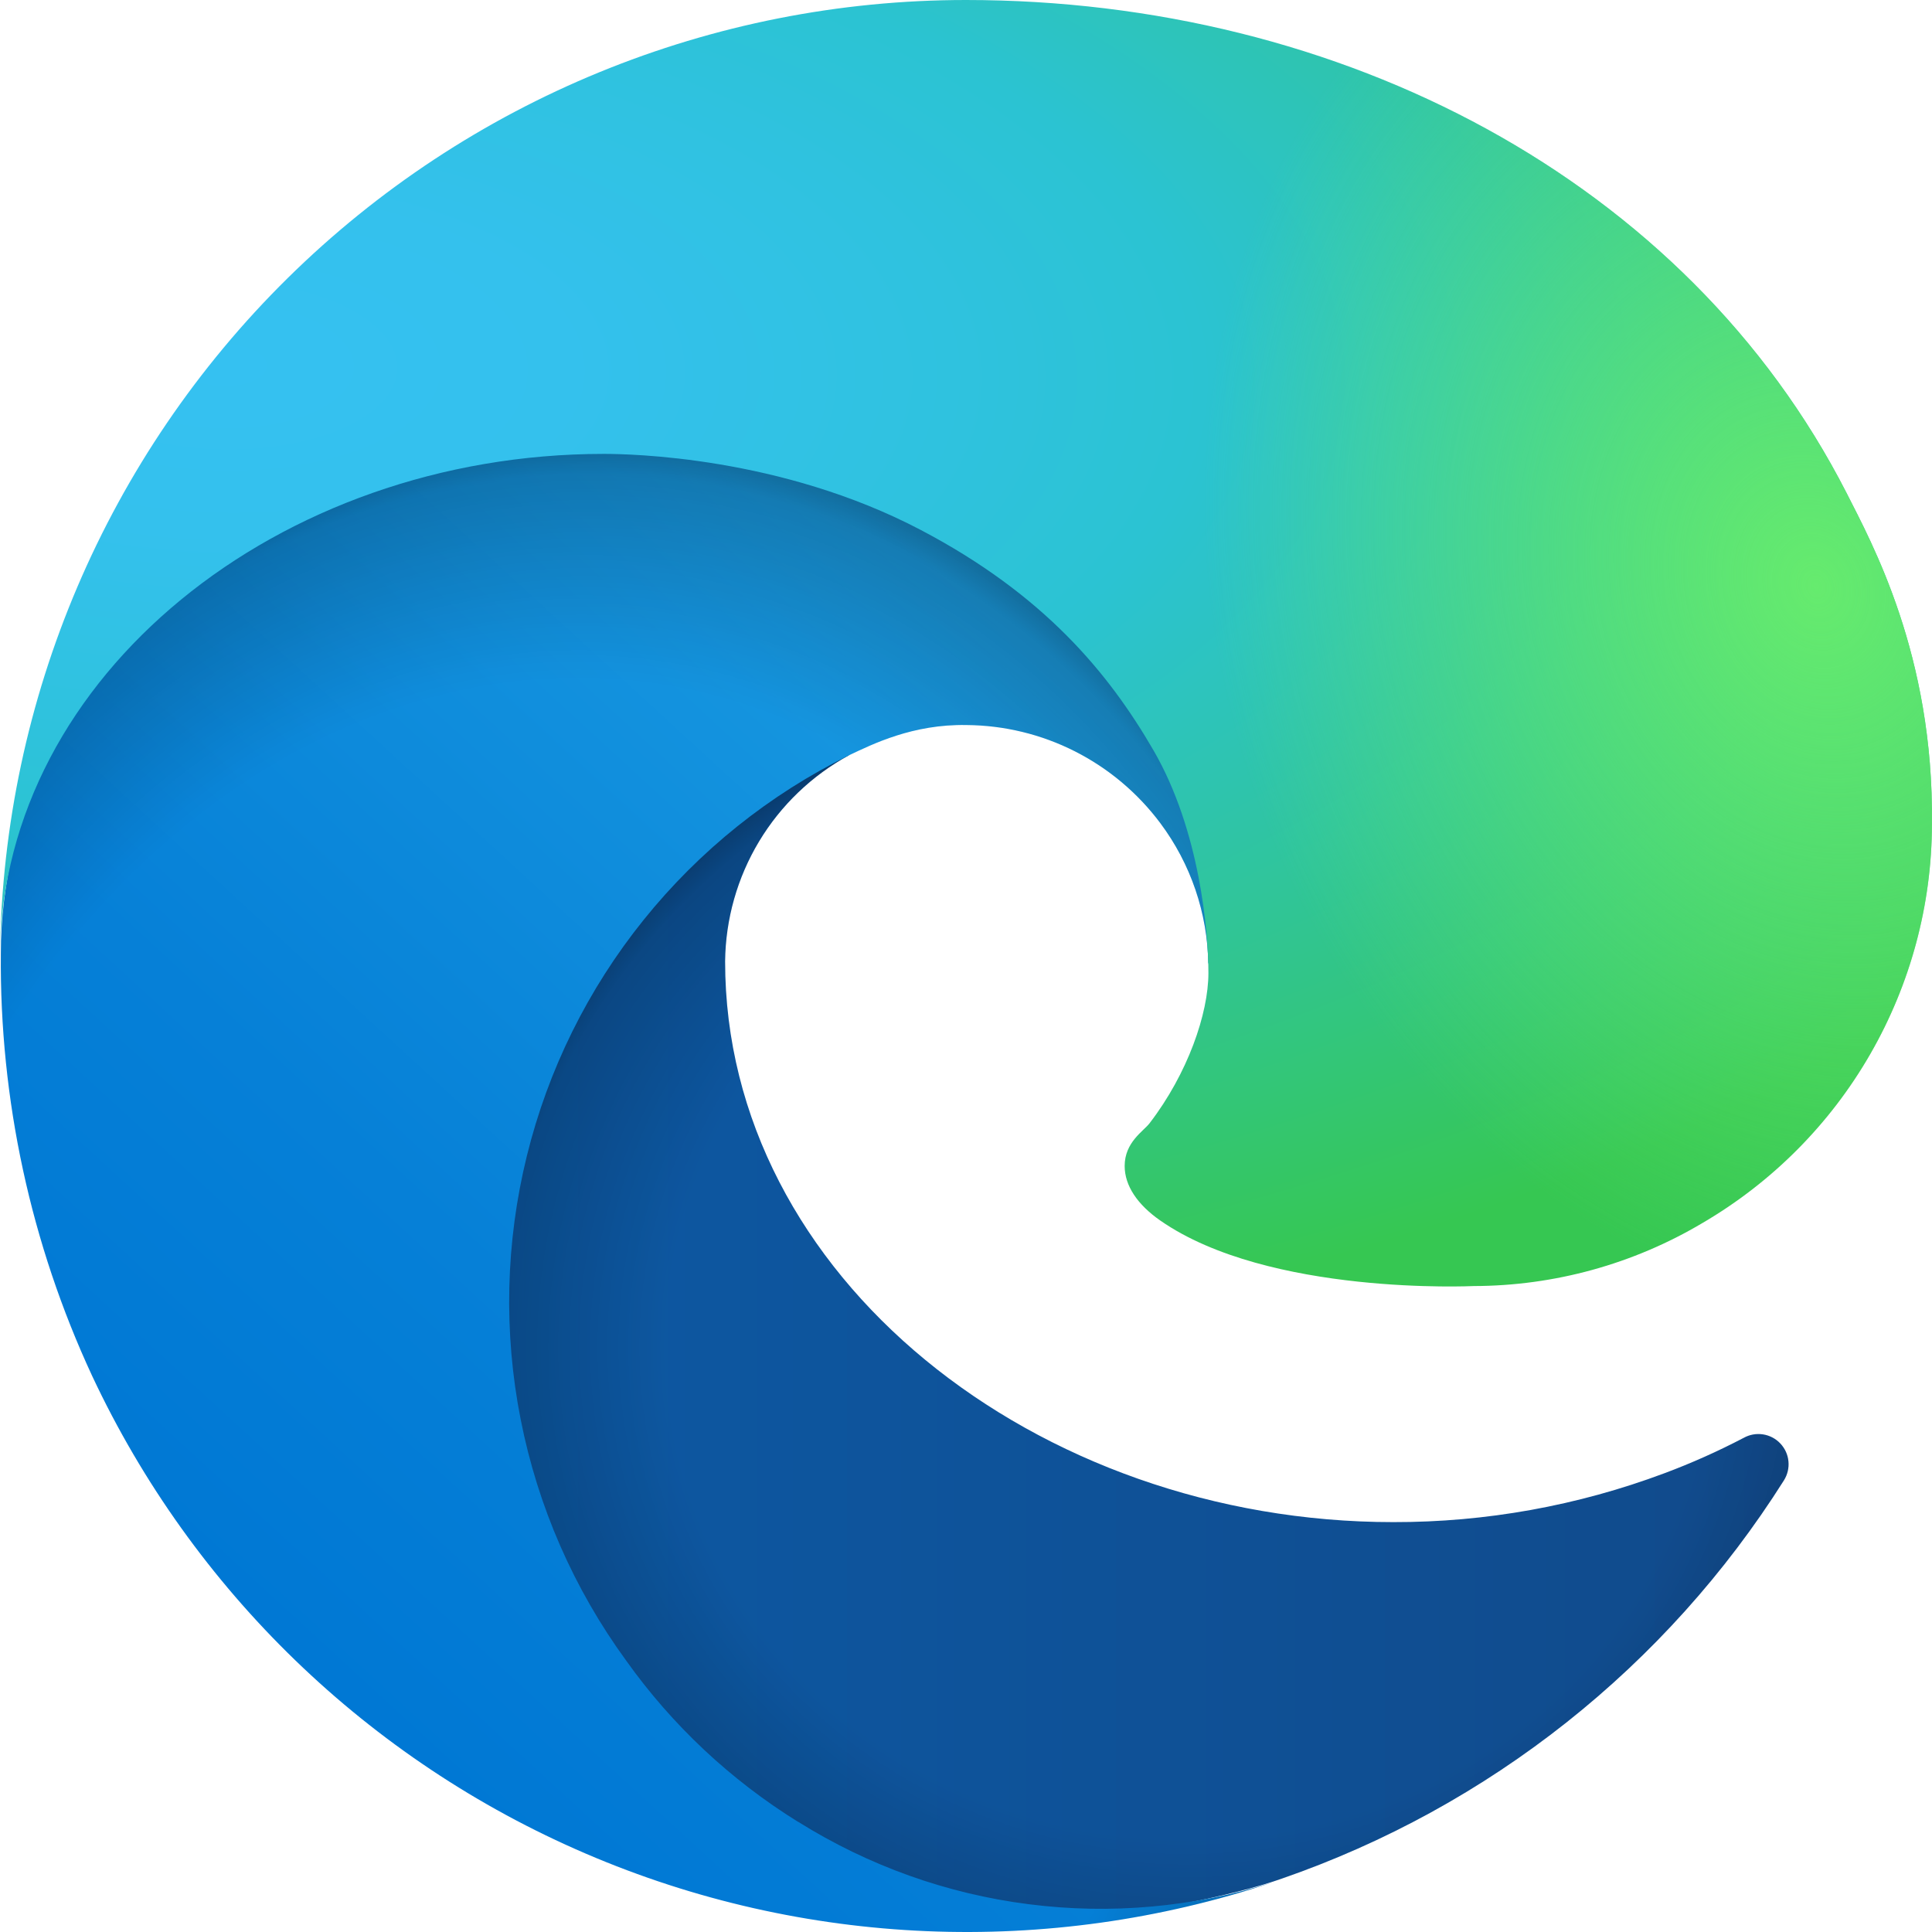
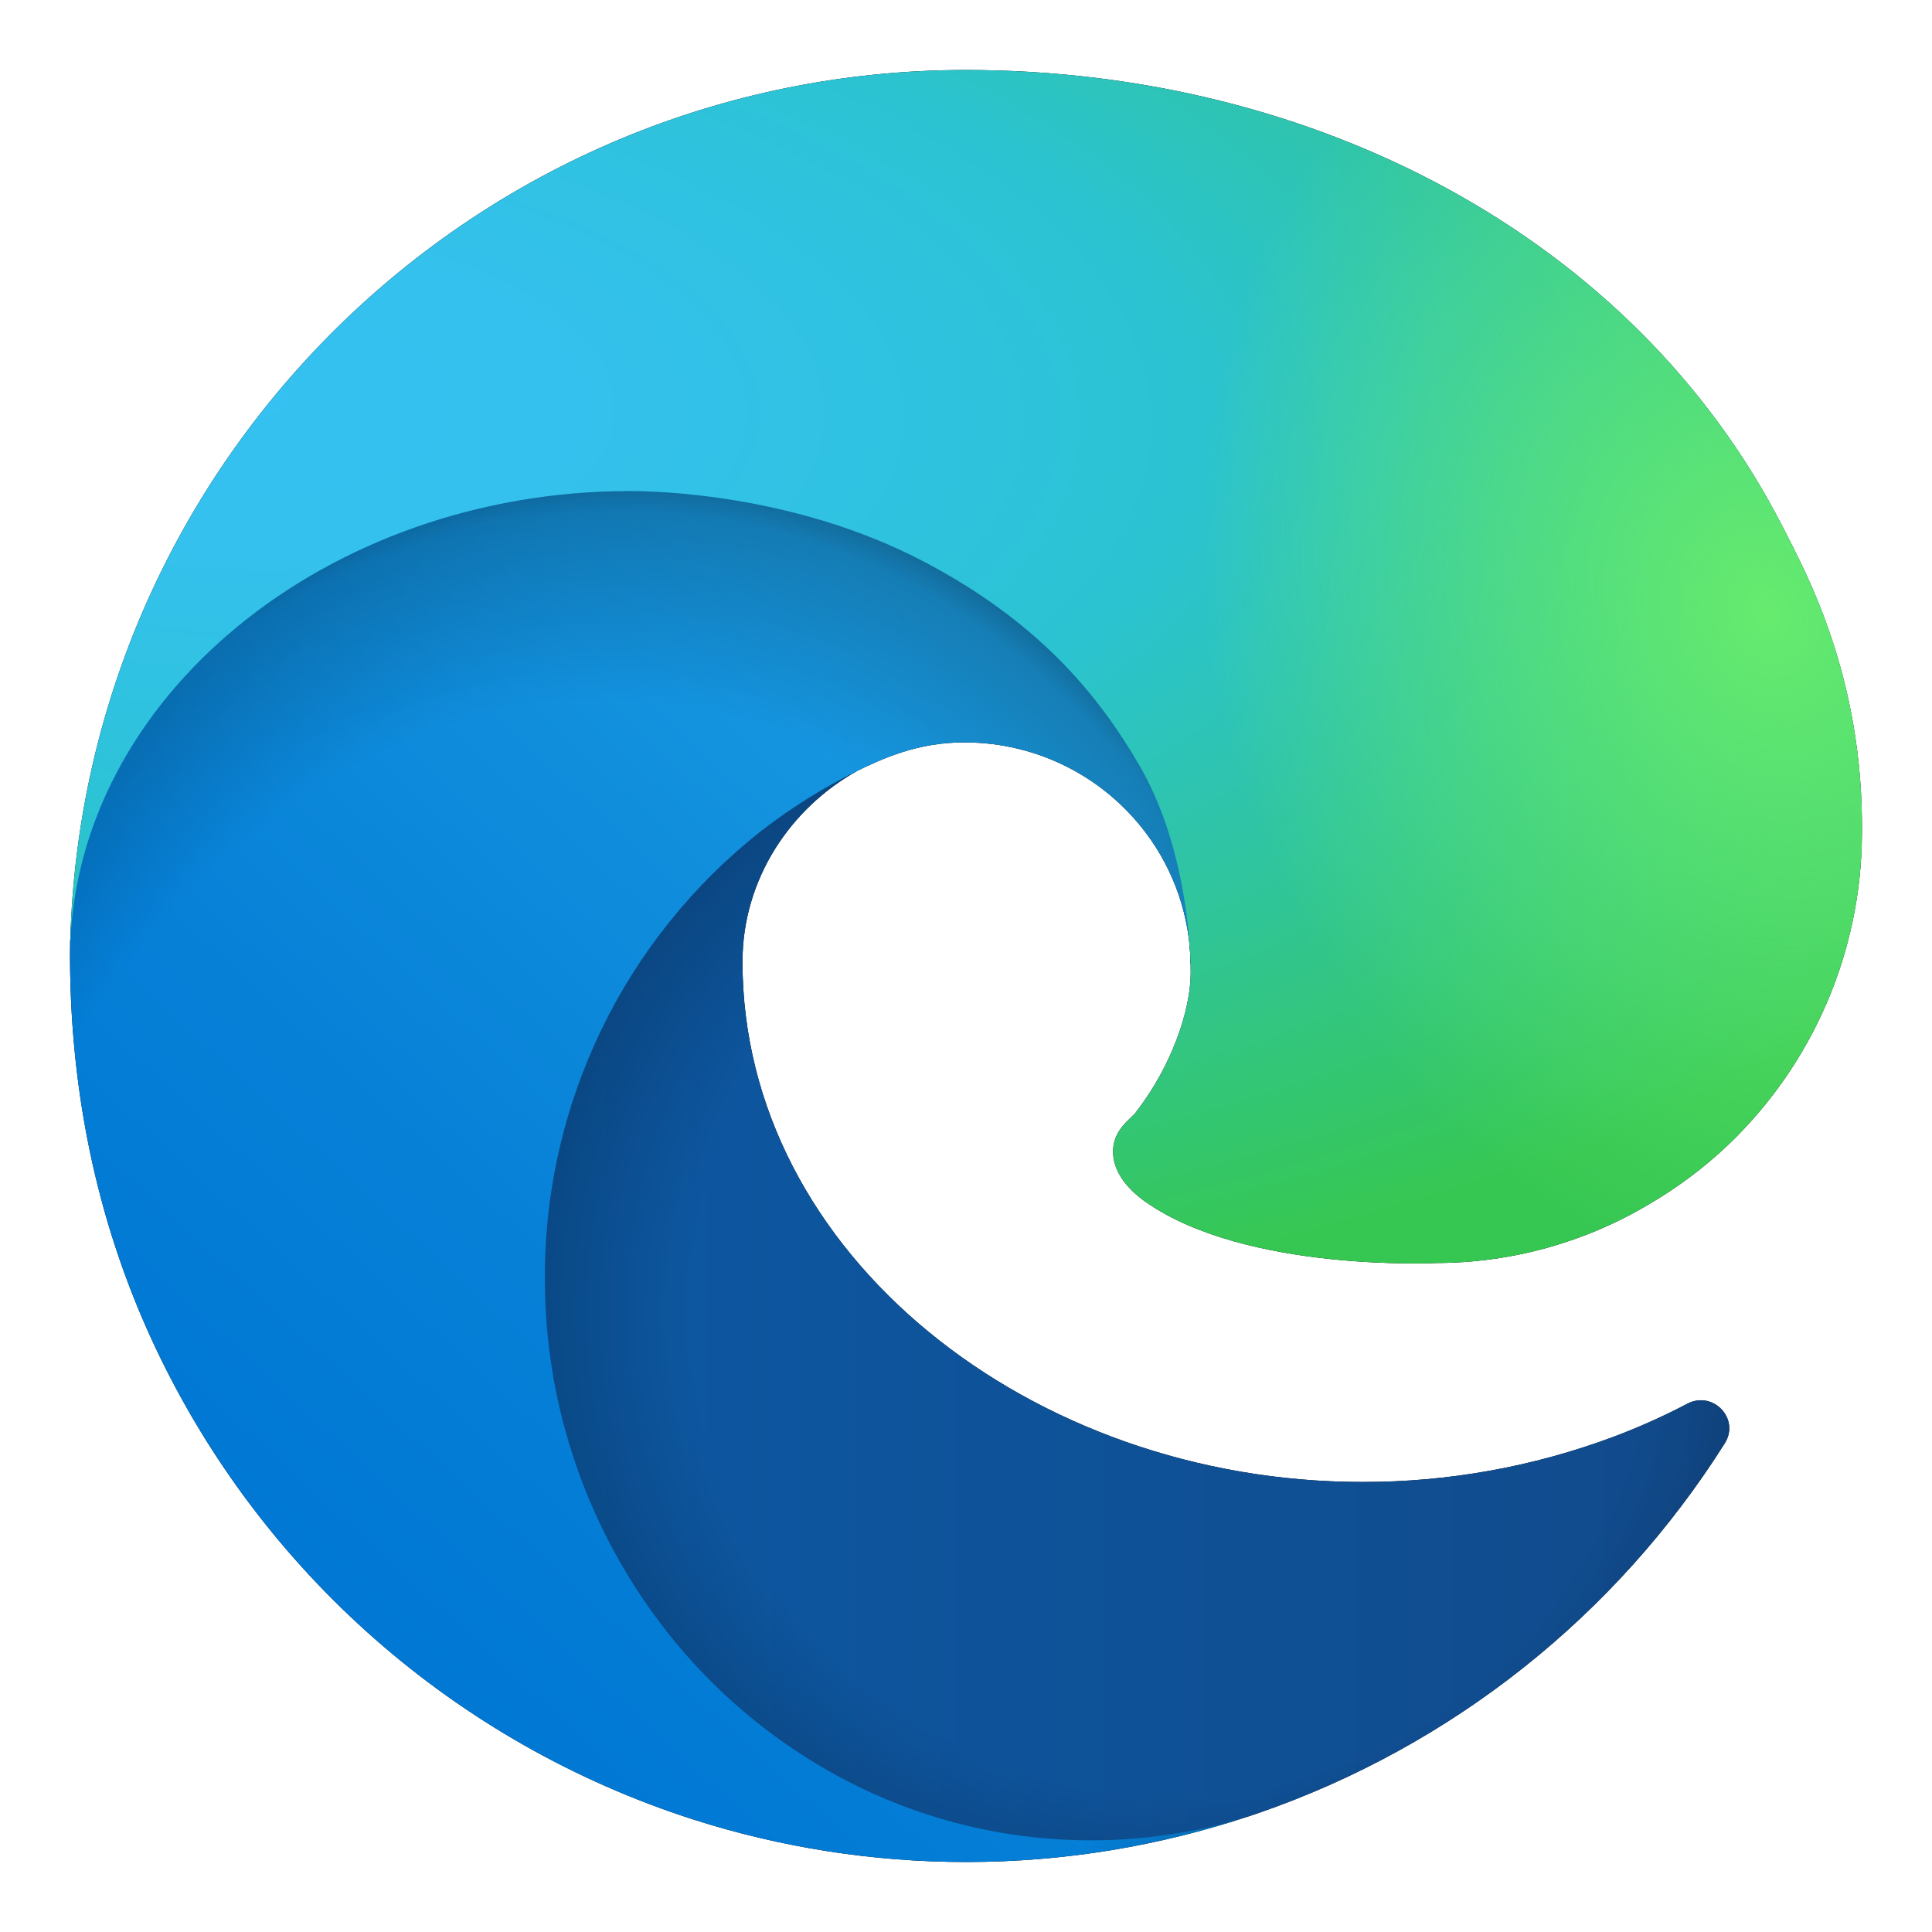
- <svg xmlns="http://www.w3.org/2000/svg" width="32" height="32" viewBox="0 0 32 32" fill="none">
-   <path d="M28.882 23.815C28.455 24.038 28.015 24.235 27.564 24.403C26.129 24.94 24.609 25.214 23.077 25.211C17.163 25.211 12.01 21.143 12.01 15.922C12.018 15.222 12.212 14.536 12.573 13.936C12.934 13.336 13.449 12.843 14.064 12.508C8.714 12.733 7.339 18.308 7.339 21.574C7.339 30.808 15.85 31.744 17.684 31.744C18.672 31.744 20.163 31.456 21.058 31.174L21.222 31.119C24.666 29.928 27.602 27.601 29.547 24.52C29.606 24.426 29.633 24.315 29.622 24.204C29.612 24.093 29.564 23.99 29.488 23.909C29.412 23.828 29.311 23.775 29.201 23.758C29.091 23.741 28.979 23.761 28.882 23.815V23.815Z" fill="url(#paint0_linear_9085_19210)" />
-   <path opacity="0.35" d="M28.882 23.815C28.455 24.038 28.015 24.235 27.564 24.403C26.129 24.94 24.609 25.214 23.077 25.211C17.163 25.211 12.01 21.143 12.01 15.922C12.018 15.222 12.212 14.536 12.573 13.936C12.934 13.336 13.449 12.843 14.064 12.508C8.714 12.733 7.339 18.308 7.339 21.574C7.339 30.808 15.85 31.744 17.684 31.744C18.672 31.744 20.163 31.456 21.058 31.174L21.222 31.119C24.666 29.928 27.602 27.601 29.547 24.52C29.606 24.426 29.633 24.315 29.622 24.204C29.612 24.093 29.564 23.99 29.488 23.909C29.412 23.828 29.311 23.775 29.201 23.758C29.091 23.741 28.979 23.761 28.882 23.815V23.815Z" fill="url(#paint1_radial_9085_19210)" />
-   <path d="M13.216 30.174C12.101 29.482 11.134 28.576 10.373 27.507C9.505 26.318 8.908 24.954 8.624 23.51C8.339 22.066 8.374 20.577 8.726 19.148C9.077 17.719 9.737 16.384 10.66 15.237C11.582 14.09 12.744 13.159 14.064 12.509C14.454 12.325 15.12 11.992 16.007 12.009C16.631 12.013 17.246 12.162 17.803 12.444C18.36 12.726 18.844 13.133 19.218 13.633C19.722 14.307 20.001 15.124 20.013 15.966C20.013 15.94 23.07 6.017 10.013 6.017C4.526 6.017 0.014 11.224 0.014 15.792C-0.008 18.209 0.509 20.599 1.527 22.791C3.192 26.341 6.102 29.157 9.705 30.703C13.308 32.25 17.354 32.419 21.074 31.179C19.771 31.59 18.395 31.713 17.041 31.54C15.686 31.368 14.385 30.903 13.227 30.179L13.216 30.174Z" fill="url(#paint2_linear_9085_19210)" />
-   <path opacity="0.41" d="M13.216 30.174C12.101 29.482 11.134 28.576 10.373 27.507C9.505 26.318 8.908 24.954 8.624 23.51C8.339 22.066 8.374 20.577 8.726 19.148C9.077 17.719 9.737 16.384 10.66 15.237C11.582 14.09 12.744 13.159 14.064 12.509C14.454 12.325 15.12 11.992 16.007 12.009C16.631 12.013 17.246 12.162 17.803 12.444C18.36 12.726 18.844 13.133 19.218 13.633C19.722 14.307 20.001 15.124 20.013 15.966C20.013 15.94 23.07 6.017 10.013 6.017C4.526 6.017 0.014 11.224 0.014 15.792C-0.008 18.209 0.509 20.599 1.527 22.791C3.192 26.341 6.102 29.157 9.705 30.703C13.308 32.25 17.354 32.419 21.074 31.179C19.771 31.59 18.395 31.713 17.041 31.54C15.686 31.368 14.385 30.903 13.227 30.179L13.216 30.174Z" fill="url(#paint3_radial_9085_19210)" />
-   <path d="M19.04 18.605C18.939 18.737 18.628 18.918 18.628 19.313C18.628 19.639 18.84 19.953 19.218 20.216C21.015 21.466 24.404 21.301 24.412 21.301C25.744 21.298 27.051 20.938 28.196 20.258C29.351 19.583 30.31 18.619 30.977 17.459C31.644 16.3 31.997 14.986 31.999 13.649C32.032 10.848 30.999 8.985 30.582 8.16C27.933 2.98 22.216 7.83214e-08 15.999 7.83214e-08C11.794 -0 7.759 1.654 4.765 4.606C1.771 7.558 0.059 11.569 0 15.773C0.06 11.206 4.6 7.518 9.999 7.518C10.437 7.518 12.932 7.56 15.249 8.777C17.291 9.849 18.361 11.144 19.105 12.427C19.878 13.761 20.015 15.446 20.015 16.117C20.015 16.788 19.672 17.783 19.04 18.605V18.605Z" fill="url(#paint4_radial_9085_19210)" />
-   <path d="M19.04 18.605C18.939 18.737 18.628 18.918 18.628 19.313C18.628 19.639 18.84 19.953 19.218 20.216C21.015 21.466 24.404 21.301 24.412 21.301C25.744 21.298 27.051 20.938 28.196 20.258C29.351 19.583 30.31 18.619 30.977 17.459C31.644 16.3 31.997 14.986 31.999 13.649C32.032 10.848 30.999 8.985 30.582 8.16C27.933 2.98 22.216 7.83214e-08 15.999 7.83214e-08C11.794 -0 7.759 1.654 4.765 4.606C1.771 7.558 0.059 11.569 0 15.773C0.06 11.206 4.6 7.518 9.999 7.518C10.437 7.518 12.932 7.56 15.249 8.777C17.291 9.849 18.361 11.144 19.105 12.427C19.878 13.761 20.015 15.446 20.015 16.117C20.015 16.788 19.672 17.783 19.04 18.605V18.605Z" fill="url(#paint5_radial_9085_19210)" />
-   <defs>
-     <linearGradient id="paint0_linear_9085_19210" x1="7.339" y1="22.129" x2="29.63" y2="22.129" gradientUnits="userSpaceOnUse">
-       <stop stop-color="#0C59A4" />
-       <stop offset="1" stop-color="#114A8B" />
-     </linearGradient>
-     <radialGradient id="paint1_radial_9085_19210" cx="0" cy="0" r="1" gradientUnits="userSpaceOnUse" gradientTransform="translate(19.6511 22.3044) scale(11.9217 11.3251)">
-       <stop offset="0.72" stop-opacity="0" />
-       <stop offset="0.95" stop-opacity="0.53" />
-       <stop offset="1" />
-     </radialGradient>
-     <linearGradient id="paint2_linear_9085_19210" x1="19.091" y1="12.46" x2="5.169" y2="27.625" gradientUnits="userSpaceOnUse">
-       <stop stop-color="#1B9DE2" />
-       <stop offset="0.16" stop-color="#1595DF" />
-       <stop offset="0.67" stop-color="#0680D7" />
-       <stop offset="1" stop-color="#0078D4" />
-     </linearGradient>
-     <radialGradient id="paint3_radial_9085_19210" cx="0" cy="0" r="1" gradientUnits="userSpaceOnUse" gradientTransform="translate(8.82384 24.8732) rotate(-81.3839) scale(17.9263 14.4833)">
-       <stop offset="0.76" stop-opacity="0" />
-       <stop offset="0.95" stop-opacity="0.5" />
-       <stop offset="1" />
-     </radialGradient>
-     <radialGradient id="paint4_radial_9085_19210" cx="0" cy="0" r="1" gradientUnits="userSpaceOnUse" gradientTransform="translate(3.23261 5.92143) rotate(92.2907) scale(25.3211 53.9314)">
-       <stop stop-color="#35C1F1" />
-       <stop offset="0.11" stop-color="#34C1ED" />
-       <stop offset="0.23" stop-color="#2FC2DF" />
-       <stop offset="0.31" stop-color="#2BC3D2" />
-       <stop offset="0.67" stop-color="#36C752" />
-     </radialGradient>
-     <radialGradient id="paint5_radial_9085_19210" cx="0" cy="0" r="1" gradientUnits="userSpaceOnUse" gradientTransform="translate(30.0071 9.67467) rotate(73.739) scale(12.1662 9.89395)">
-       <stop stop-color="#66EB6E" />
-       <stop offset="1" stop-color="#66EB6E" stop-opacity="0" />
-     </radialGradient>
-   </defs>
+ <svg xmlns="http://www.w3.org/2000/svg" xmlns:xlink="http://www.w3.org/1999/xlink" viewBox="0 0 27600 27600">
+   <linearGradient id="A" gradientUnits="userSpaceOnUse" />
+   <linearGradient id="B" x1="6870" x2="24704" y1="18705" y2="18705" xlink:href="#A">
+     <stop offset="0" stop-color="#0c59a4" />
+     <stop offset="1" stop-color="#114a8b" />
+   </linearGradient>
+   <linearGradient id="C" x1="16272" x2="5133" y1="10968" y2="23102" xlink:href="#A">
+     <stop offset="0" stop-color="#1b9de2" />
+     <stop offset=".16" stop-color="#1595df" />
+     <stop offset=".67" stop-color="#0680d7" />
+     <stop offset="1" stop-color="#0078d4" />
+   </linearGradient>
+   <radialGradient id="D" cx="16720" cy="18747" r="9538" xlink:href="#A">
+     <stop offset=".72" stop-opacity="0" />
+     <stop offset=".95" stop-opacity=".53" />
+     <stop offset="1" />
+   </radialGradient>
+   <radialGradient id="E" cx="7130" cy="19866" r="14324" gradientTransform="matrix(.14843 -.98892 .79688 .1196 -8759 25542)" xlink:href="#A">
+     <stop offset=".76" stop-opacity="0" />
+     <stop offset=".95" stop-opacity=".5" />
+     <stop offset="1" />
+   </radialGradient>
+   <radialGradient id="F" cx="2523" cy="4680" r="20243" gradientTransform="matrix(-.03715 .99931 -2.12836 -.07913 13579 3530)" xlink:href="#A">
+     <stop offset="0" stop-color="#35c1f1" />
+     <stop offset=".11" stop-color="#34c1ed" />
+     <stop offset=".23" stop-color="#2fc2df" />
+     <stop offset=".31" stop-color="#2bc3d2" />
+     <stop offset=".67" stop-color="#36c752" />
+   </radialGradient>
+   <radialGradient id="G" cx="24247" cy="7758" r="9734" gradientTransform="matrix(.28109 .95968 -.78353 .22949 24510 -16292)" xlink:href="#A">
+     <stop offset="0" stop-color="#66eb6e" />
+     <stop offset="1" stop-color="#66eb6e" stop-opacity="0" />
+   </radialGradient>
+   <path id="H" d="M24105 20053a9345 9345 0 01-1053 472 10202 10202 0 01-3590 646c-4732 0-8855-3255-8855-7432 0-1175 680-2193 1643-2729-4280 180-5380 4640-5380 7253 0 7387 6810 8137 8276 8137 791 0 1984-230 2704-456l130-44a12834 12834 0 006660-5282c220-350-168-757-535-565z" />
+   <path id="I" d="M11571 25141a7913 7913 0 01-2273-2137 8145 8145 0 01-1514-4740 8093 8093 0 013093-6395 8082 8082 0 011373-859c312-148 846-414 1554-404a3236 3236 0 012569 1297 3184 3184 0 01636 1866c0-21 2446-7960-8005-7960-4390 0-8004 4166-8004 7820 0 2319 538 4170 1212 5604a12833 12833 0 007684 6757 12795 12795 0 003908 610c1414 0 2774-233 4045-656a7575 7575 0 01-6278-803z" />
+   <path id="J" d="M16231 15886c-80 105-330 250-330 566 0 260 170 512 472 723 1438 1003 4149 868 4156 868a5954 5954 0 003027-839 6147 6147 0 001133-850 6180 6180 0 001910-4437c26-2242-796-3732-1133-4392-2120-4141-6694-6525-11668-6525-7011 0-12703 5635-12798 12620 47-3654 3679-6605 7996-6605 350 0 2346 34 4200 1007 1634 858 2490 1894 3086 2921 618 1067 728 2415 728 2952s-271 1333-780 1990z" />
+   <use fill="url(#B)" xlink:href="#H" />
+   <use fill="url(#D)" opacity=".35" xlink:href="#H" />
+   <use fill="url(#C)" xlink:href="#I" />
+   <use fill="url(#E)" opacity=".4" xlink:href="#I" />
+   <use fill="url(#F)" xlink:href="#J" />
+   <use fill="url(#G)" xlink:href="#J" />
</svg>
